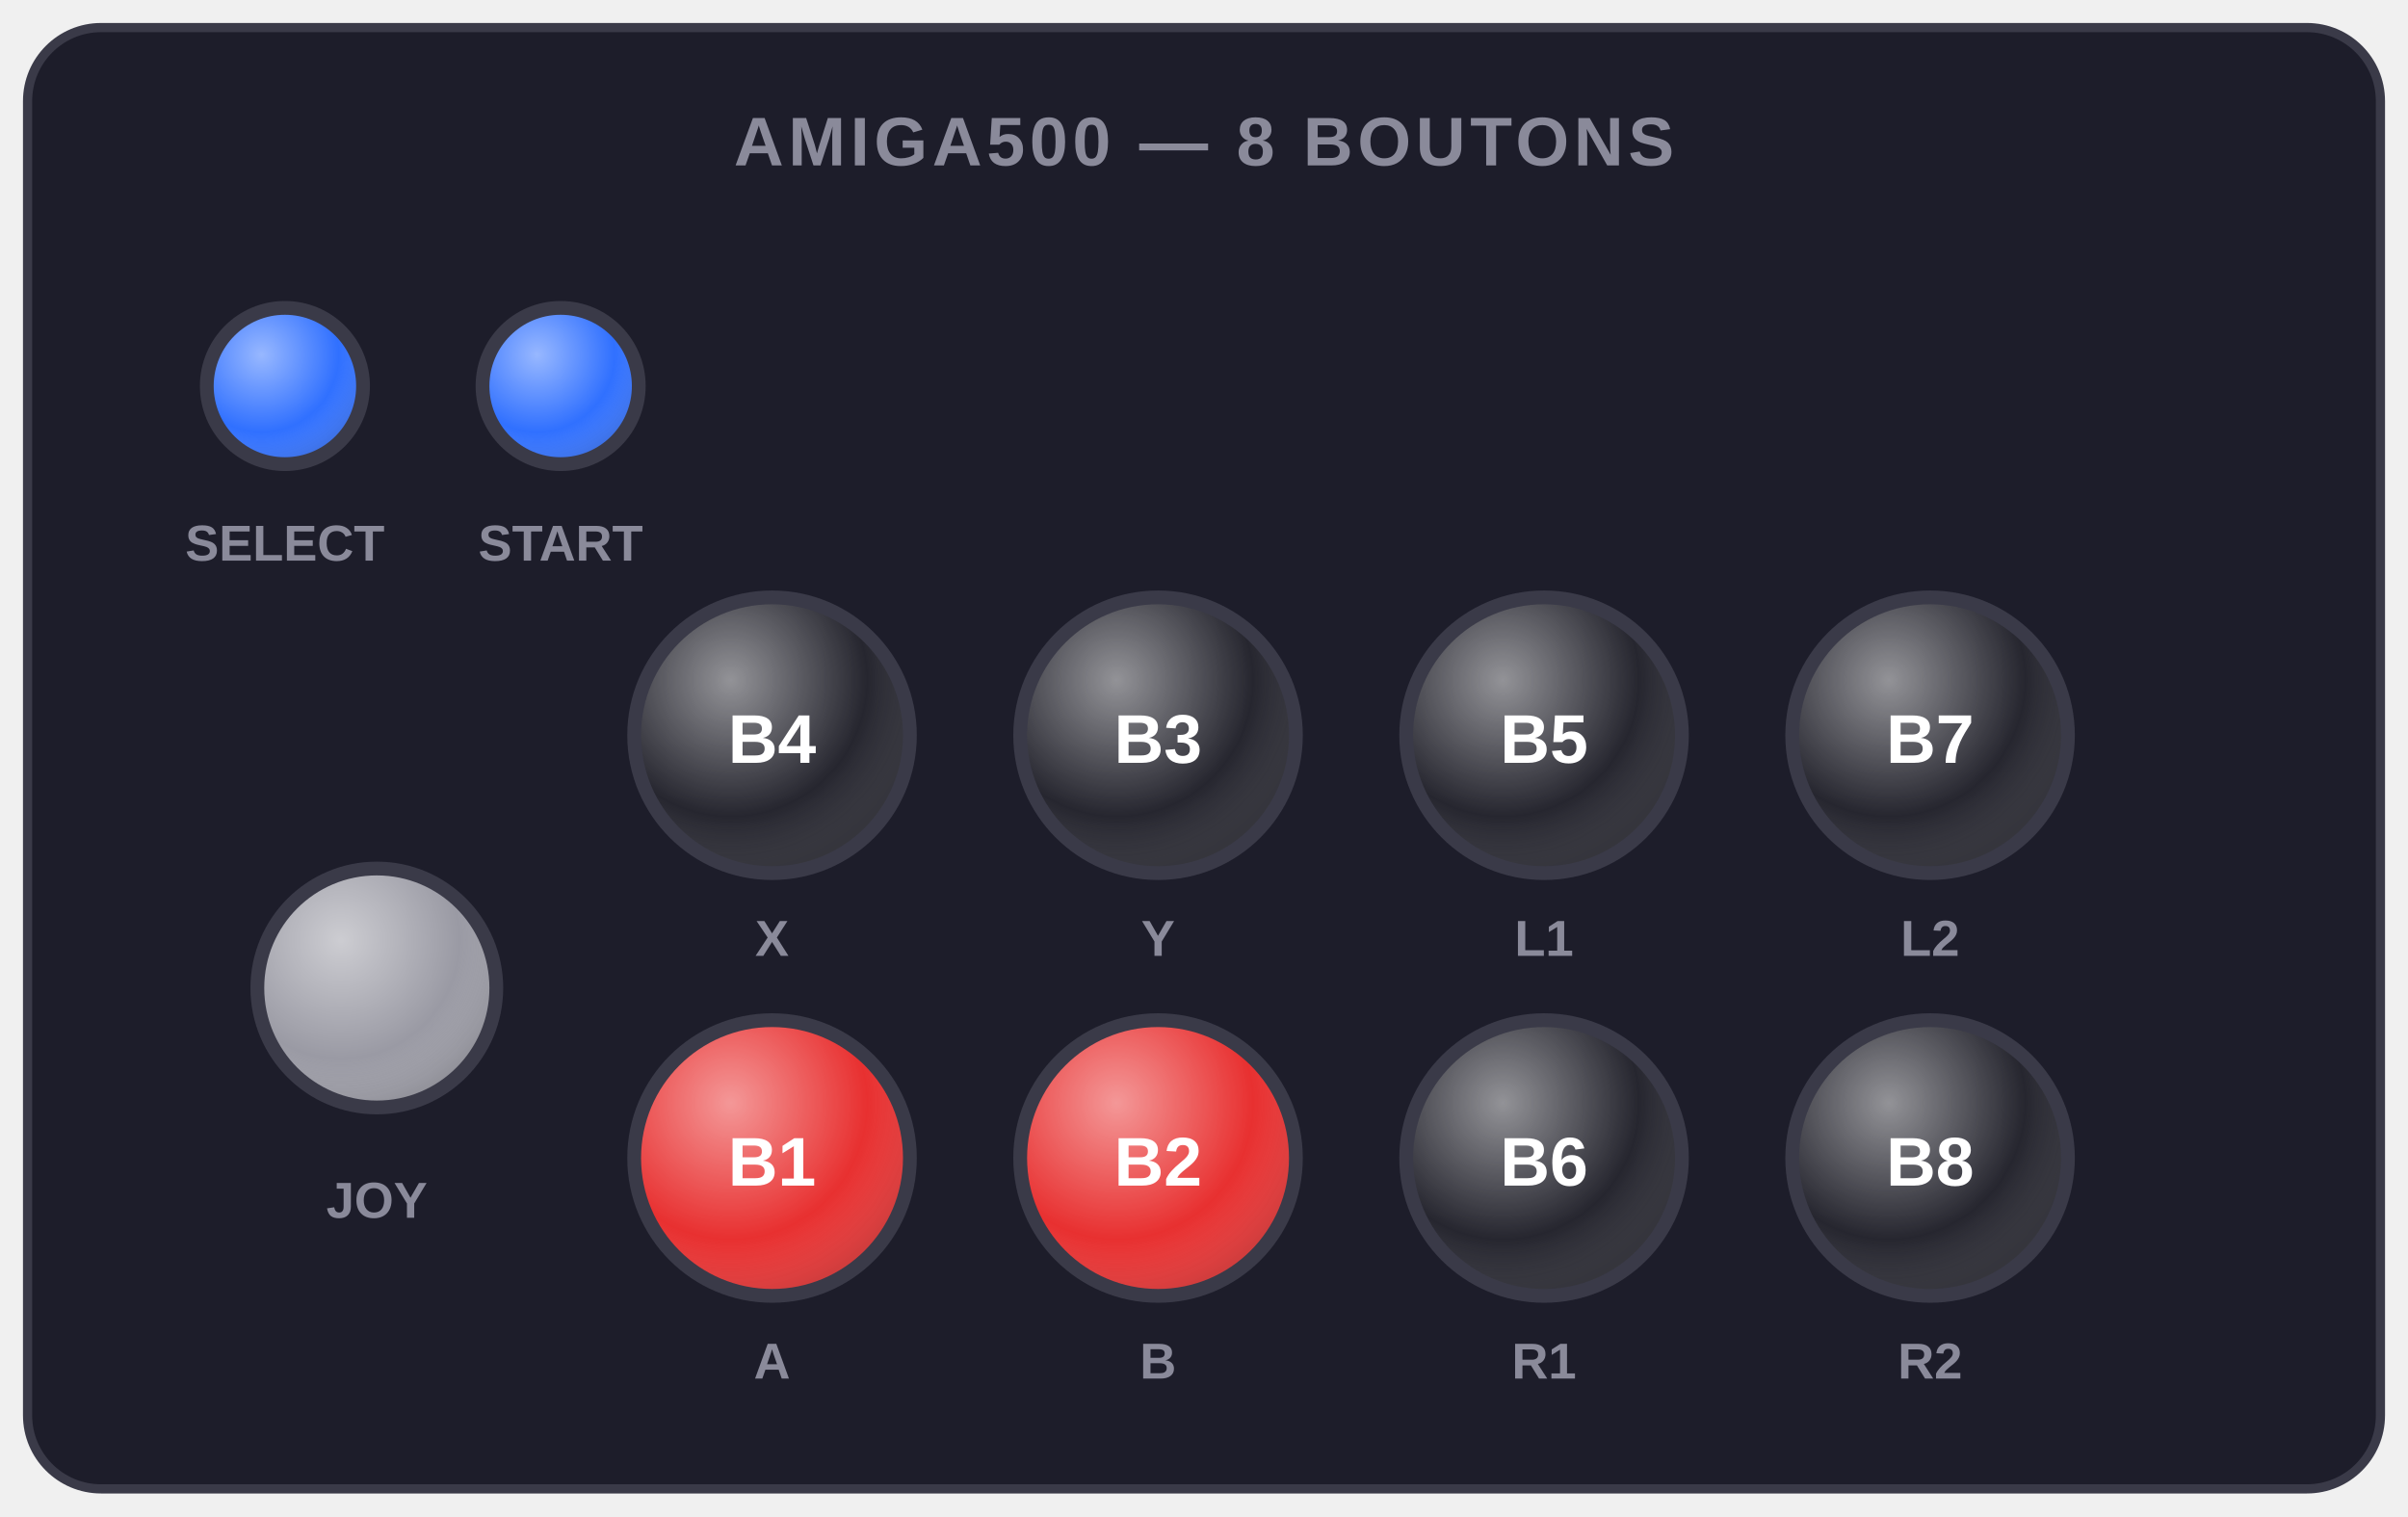
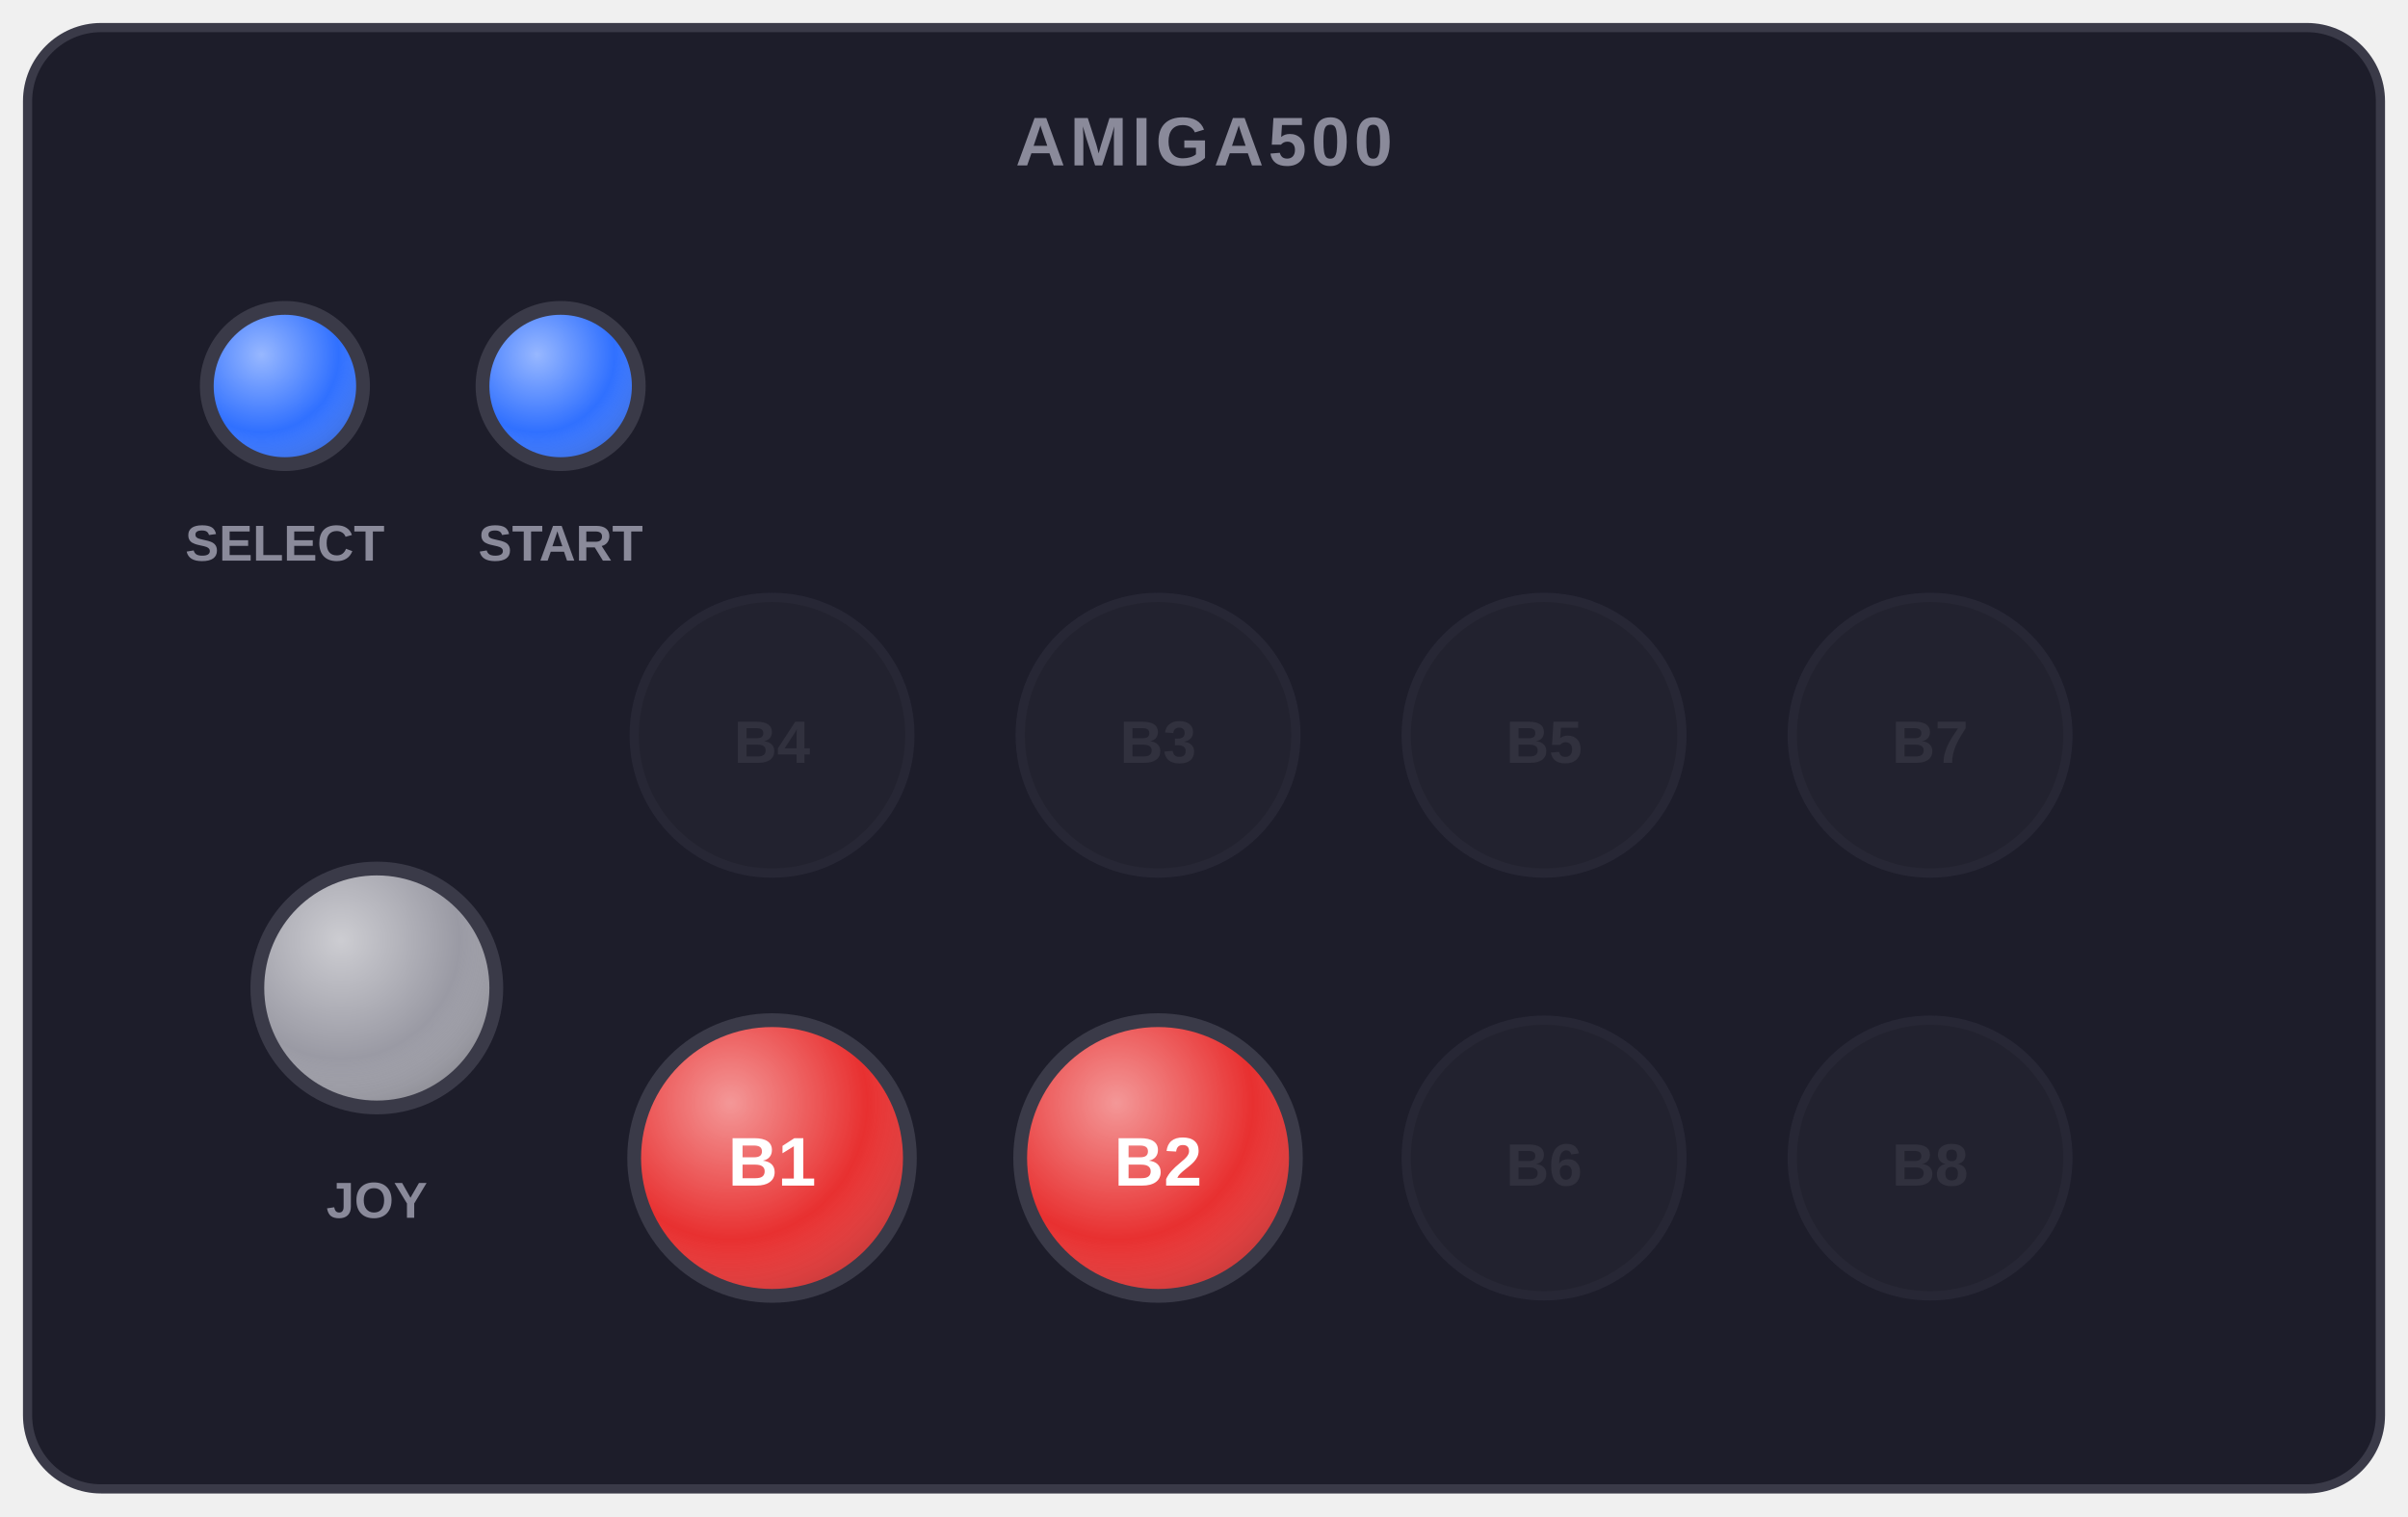
<svg xmlns="http://www.w3.org/2000/svg" viewBox="0 0 524 330" font-family="Segoe UI, Arial, sans-serif">
  <defs>
    <radialGradient id="dome" cx="0.35" cy="0.3" r="0.9">
      <stop offset="0" stop-color="#ffffff" stop-opacity="0.5" />
      <stop offset="0.55" stop-color="#ffffff" stop-opacity="0" />
      <stop offset="1" stop-color="#000000" stop-opacity="0.35" />
    </radialGradient>
  </defs>
  <rect x="6" y="6" width="512" height="318" rx="16" fill="#1d1d2a" stroke="#3a3a48" stroke-width="2" />
-   <text x="262" y="36" text-anchor="middle" fill="#8a8a9a" font-size="15" font-weight="bold" letter-spacing="1">AMIGA500 — 8 BOUTONS</text>
+   <text x="262" y="36" text-anchor="middle" fill="#8a8a9a" font-size="15" font-weight="bold" letter-spacing="1">AMIGA500</text>
  <circle cx="62" cy="84" r="17" fill="#3070ff" />
  <circle cx="62" cy="84" r="17" fill="url(#dome)" />
  <circle cx="62" cy="84" r="17" fill="none" stroke="#3a3a48" stroke-width="3" />
  <text x="62" y="122" text-anchor="middle" fill="#8a8a9a" font-size="11" font-weight="bold">SELECT</text>
  <circle cx="122" cy="84" r="17" fill="#3070ff" />
  <circle cx="122" cy="84" r="17" fill="url(#dome)" />
  <circle cx="122" cy="84" r="17" fill="none" stroke="#3a3a48" stroke-width="3" />
  <text x="122" y="122" text-anchor="middle" fill="#8a8a9a" font-size="11" font-weight="bold">START</text>
  <circle cx="82" cy="215" r="26" fill="#9a9aa4" />
  <circle cx="82" cy="215" r="26" fill="url(#dome)" />
  <circle cx="82" cy="215" r="26" fill="none" stroke="#3a3a48" stroke-width="3" />
  <text x="82" y="265" text-anchor="middle" fill="#8a8a9a" font-size="11" font-weight="bold">JOY</text>
-   <circle cx="168" cy="160" r="30" fill="#26262f" />
-   <circle cx="168" cy="160" r="30" fill="url(#dome)" />
-   <circle cx="168" cy="160" r="30" fill="none" stroke="#3a3a48" stroke-width="3" />
-   <text x="168" y="166" text-anchor="middle" fill="#ffffff" font-size="15" font-weight="bold">B4</text>
-   <text x="168" y="208" text-anchor="middle" fill="#8a8a9a" font-size="11" font-weight="bold">X</text>
-   <circle cx="252" cy="160" r="30" fill="#26262f" />
-   <circle cx="252" cy="160" r="30" fill="url(#dome)" />
-   <circle cx="252" cy="160" r="30" fill="none" stroke="#3a3a48" stroke-width="3" />
-   <text x="252" y="166" text-anchor="middle" fill="#ffffff" font-size="15" font-weight="bold">B3</text>
-   <text x="252" y="208" text-anchor="middle" fill="#8a8a9a" font-size="11" font-weight="bold">Y</text>
-   <circle cx="336" cy="160" r="30" fill="#26262f" />
-   <circle cx="336" cy="160" r="30" fill="url(#dome)" />
-   <circle cx="336" cy="160" r="30" fill="none" stroke="#3a3a48" stroke-width="3" />
-   <text x="336" y="166" text-anchor="middle" fill="#ffffff" font-size="15" font-weight="bold">B5</text>
-   <text x="336" y="208" text-anchor="middle" fill="#8a8a9a" font-size="11" font-weight="bold">L1</text>
-   <circle cx="420" cy="160" r="30" fill="#26262f" />
-   <circle cx="420" cy="160" r="30" fill="url(#dome)" />
-   <circle cx="420" cy="160" r="30" fill="none" stroke="#3a3a48" stroke-width="3" />
-   <text x="420" y="166" text-anchor="middle" fill="#ffffff" font-size="15" font-weight="bold">B7</text>
-   <text x="420" y="208" text-anchor="middle" fill="#8a8a9a" font-size="11" font-weight="bold">L2</text>
+   <g opacity="0.18">
+     <circle cx="168" cy="160" r="30" fill="#3a3a48" />
+     <circle cx="168" cy="160" r="30" fill="none" stroke="#55556a" stroke-width="2" />
+     <text x="168" y="166" text-anchor="middle" fill="#8a8a9a" font-size="13" font-weight="bold">B4</text>
+   </g>
+   <g opacity="0.18">
+     <circle cx="252" cy="160" r="30" fill="#3a3a48" />
+     <circle cx="252" cy="160" r="30" fill="none" stroke="#55556a" stroke-width="2" />
+     <text x="252" y="166" text-anchor="middle" fill="#8a8a9a" font-size="13" font-weight="bold">B3</text>
+   </g>
+   <g opacity="0.18">
+     <circle cx="336" cy="160" r="30" fill="#3a3a48" />
+     <circle cx="336" cy="160" r="30" fill="none" stroke="#55556a" stroke-width="2" />
+     <text x="336" y="166" text-anchor="middle" fill="#8a8a9a" font-size="13" font-weight="bold">B5</text>
+   </g>
+   <g opacity="0.18">
+     <circle cx="420" cy="160" r="30" fill="#3a3a48" />
+     <circle cx="420" cy="160" r="30" fill="none" stroke="#55556a" stroke-width="2" />
+     <text x="420" y="166" text-anchor="middle" fill="#8a8a9a" font-size="13" font-weight="bold">B7</text>
+   </g>
  <circle cx="168" cy="252" r="30" fill="#e83030" />
  <circle cx="168" cy="252" r="30" fill="url(#dome)" />
  <circle cx="168" cy="252" r="30" fill="none" stroke="#3a3a48" stroke-width="3" />
  <text x="168" y="258" text-anchor="middle" fill="#ffffff" font-size="15" font-weight="bold">B1</text>
-   <text x="168" y="300" text-anchor="middle" fill="#8a8a9a" font-size="11" font-weight="bold">A</text>
  <circle cx="252" cy="252" r="30" fill="#e83030" />
  <circle cx="252" cy="252" r="30" fill="url(#dome)" />
  <circle cx="252" cy="252" r="30" fill="none" stroke="#3a3a48" stroke-width="3" />
  <text x="252" y="258" text-anchor="middle" fill="#ffffff" font-size="15" font-weight="bold">B2</text>
-   <text x="252" y="300" text-anchor="middle" fill="#8a8a9a" font-size="11" font-weight="bold">B</text>
-   <circle cx="336" cy="252" r="30" fill="#26262f" />
-   <circle cx="336" cy="252" r="30" fill="url(#dome)" />
-   <circle cx="336" cy="252" r="30" fill="none" stroke="#3a3a48" stroke-width="3" />
-   <text x="336" y="258" text-anchor="middle" fill="#ffffff" font-size="15" font-weight="bold">B6</text>
-   <text x="336" y="300" text-anchor="middle" fill="#8a8a9a" font-size="11" font-weight="bold">R1</text>
-   <circle cx="420" cy="252" r="30" fill="#26262f" />
-   <circle cx="420" cy="252" r="30" fill="url(#dome)" />
-   <circle cx="420" cy="252" r="30" fill="none" stroke="#3a3a48" stroke-width="3" />
-   <text x="420" y="258" text-anchor="middle" fill="#ffffff" font-size="15" font-weight="bold">B8</text>
-   <text x="420" y="300" text-anchor="middle" fill="#8a8a9a" font-size="11" font-weight="bold">R2</text>
+   <g opacity="0.18">
+     <circle cx="336" cy="252" r="30" fill="#3a3a48" />
+     <circle cx="336" cy="252" r="30" fill="none" stroke="#55556a" stroke-width="2" />
+     <text x="336" y="258" text-anchor="middle" fill="#8a8a9a" font-size="13" font-weight="bold">B6</text>
+   </g>
+   <g opacity="0.18">
+     <circle cx="420" cy="252" r="30" fill="#3a3a48" />
+     <circle cx="420" cy="252" r="30" fill="none" stroke="#55556a" stroke-width="2" />
+     <text x="420" y="258" text-anchor="middle" fill="#8a8a9a" font-size="13" font-weight="bold">B8</text>
+   </g>
</svg>
